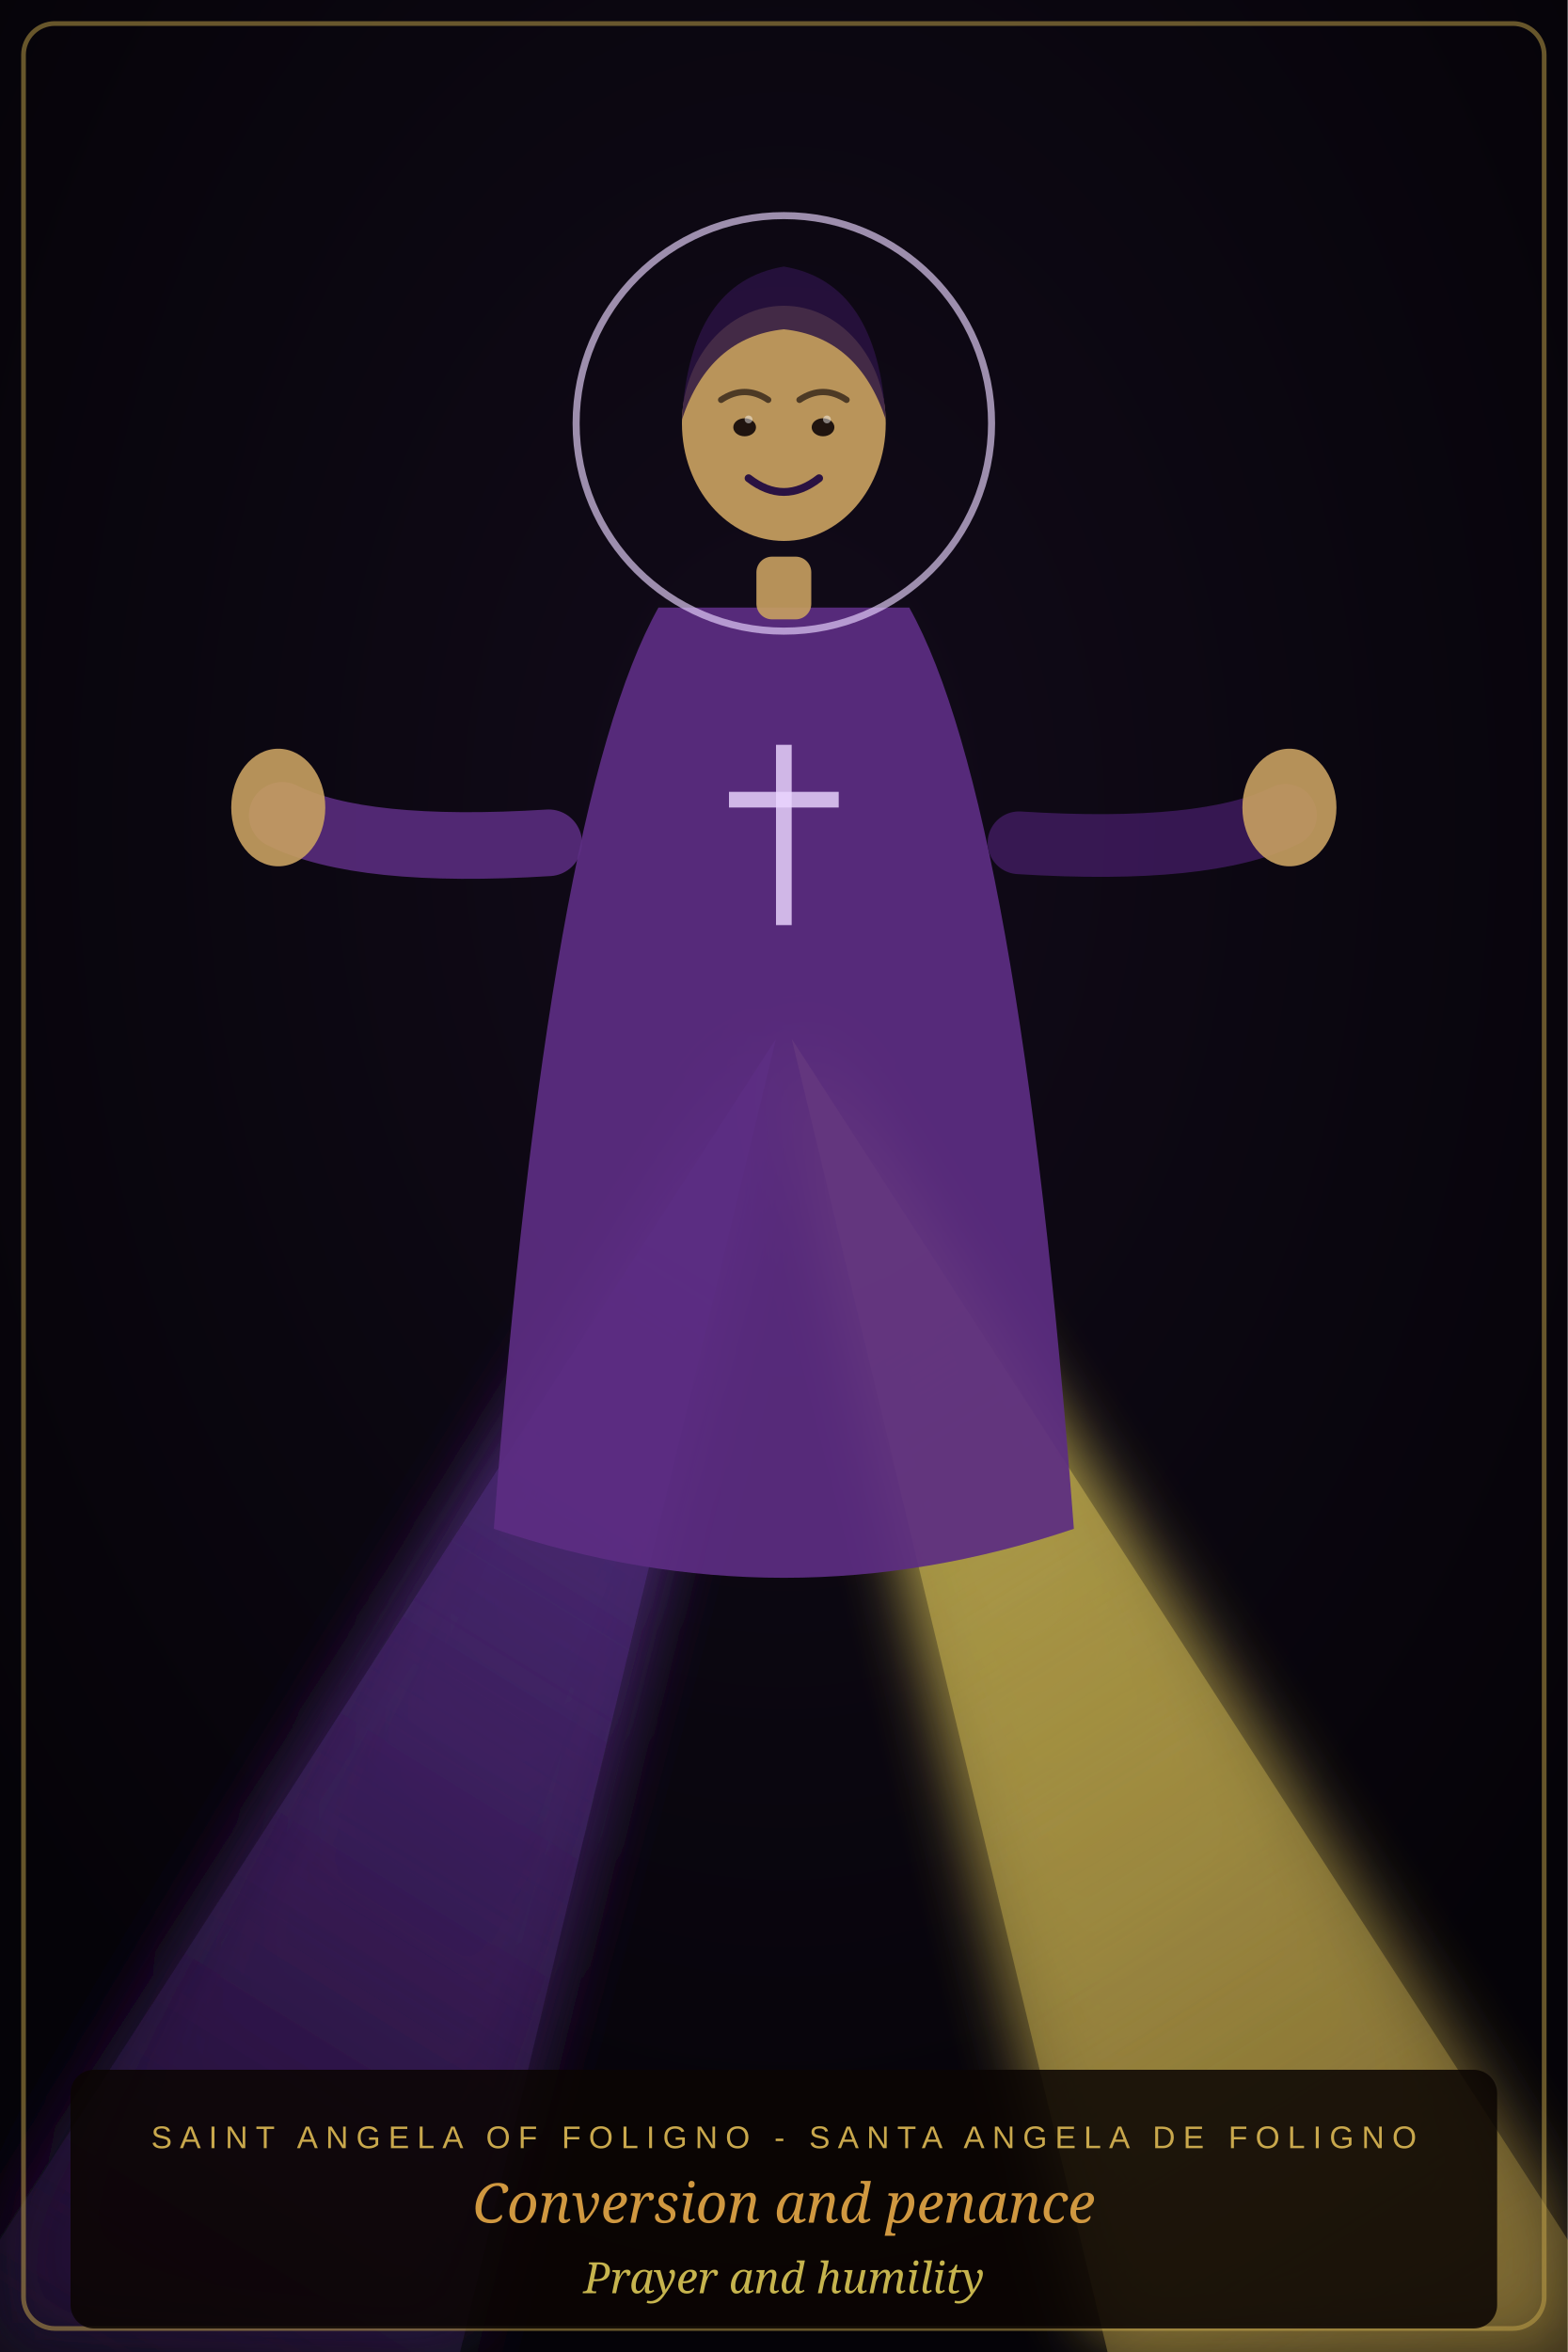
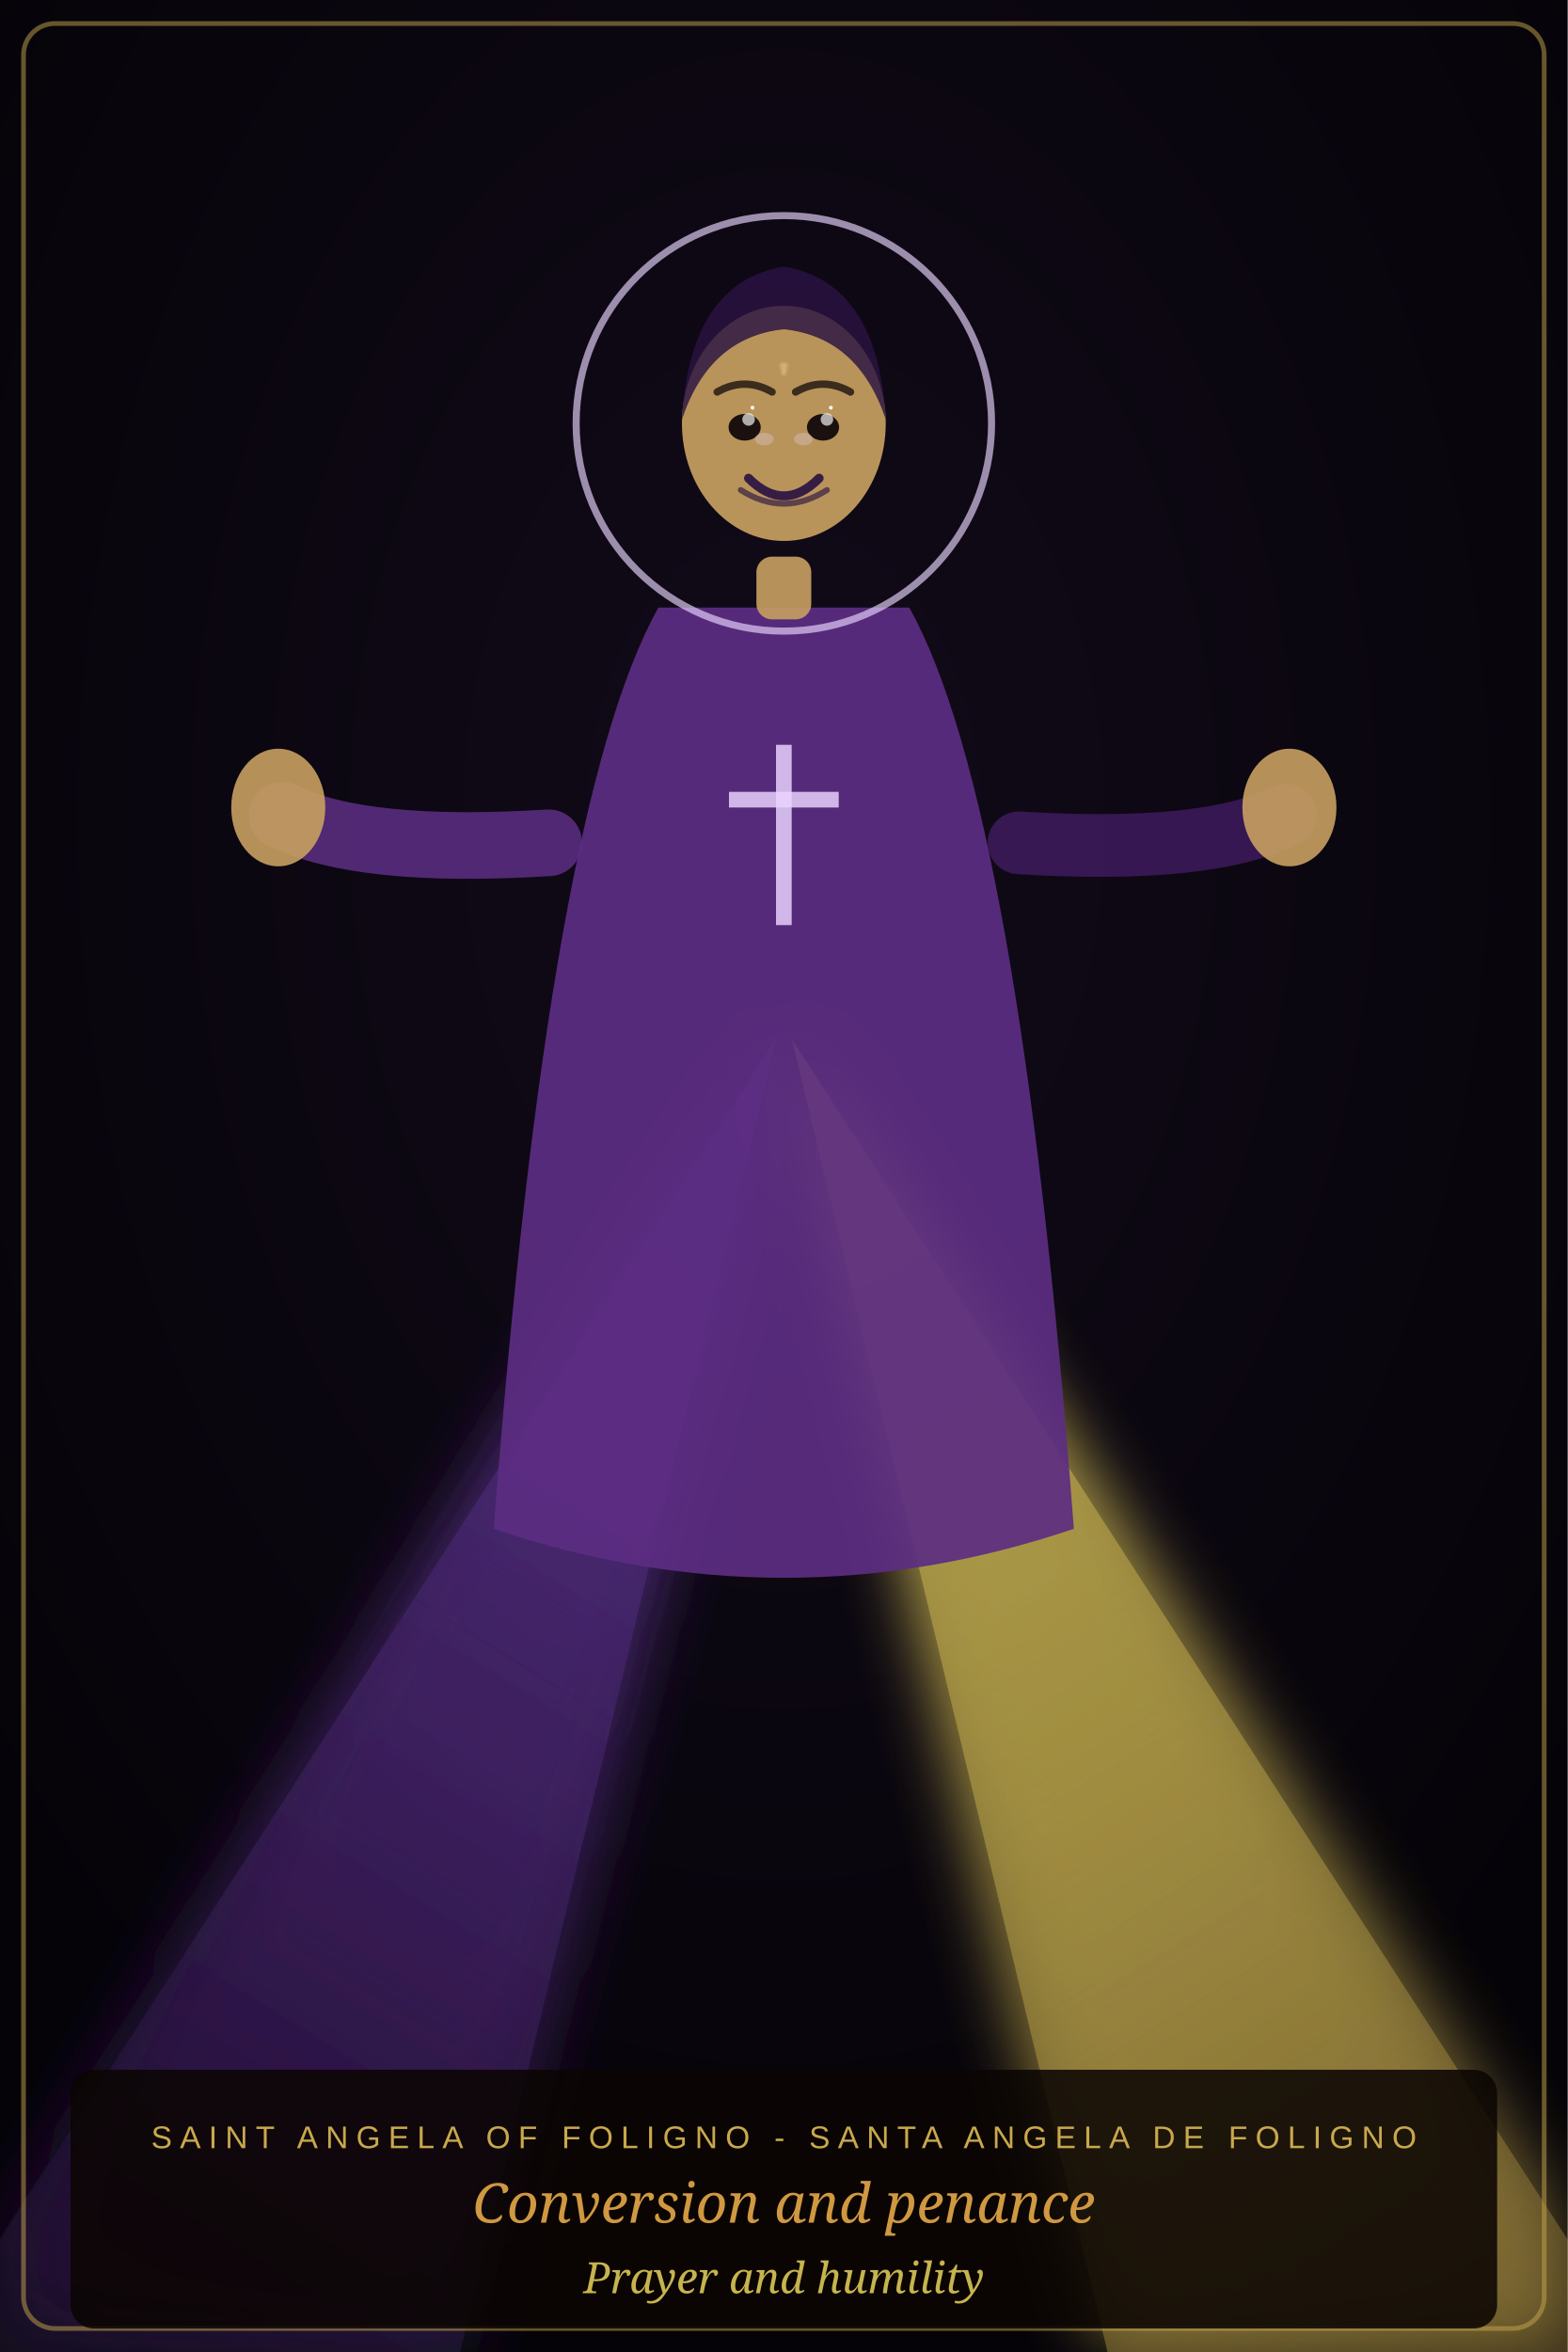
<svg xmlns="http://www.w3.org/2000/svg" viewBox="0 0 400 600">
  <defs>
+     <style>
+       @keyframes blink { 0%, 49%, 51%, 100% { opacity: 1; } 50% { opacity: 0.1; } }
+       @keyframes glow { 0%, 100% { filter: drop-shadow(0 0 2px rgba(232, 201, 122, 0.4)); } 50% { filter: drop-shadow(0 0 5px rgba(232, 201, 122, 0.8)); } }
+       @keyframes breathe { 0%, 100% { transform: scaleY(1); } 50% { transform: scaleY(1.02); } }
+       .eye-left { animation: blink 4.2s infinite; }
+       .eye-right { animation: blink 4.2s infinite 0.15s; }
+       .symbol { animation: glow 2.8s infinite; transform-origin: center; }
+       .body { animation: breathe 3.2s infinite; transform-origin: center 250px; }
+     </style>
    <radialGradient id="bg" cx="50%" cy="35%" r="65%">
      <stop offset="0%" stop-color="#120b1a" />
      <stop offset="100%" stop-color="#050308" />
    </radialGradient>
    <linearGradient id="r1" x1="50%" y1="0%" x2="10%" y2="100%">
      <stop offset="0%" stop-color="#6b3aa6" stop-opacity="1" />
      <stop offset="100%" stop-color="#2a1242" stop-opacity="0.42" />
    </linearGradient>
    <linearGradient id="r2" x1="50%" y1="0%" x2="90%" y2="100%">
      <stop offset="0%" stop-color="#f5e060" stop-opacity="1" />
      <stop offset="100%" stop-color="#c9a84c" stop-opacity="0.4" />
    </linearGradient>
    <filter id="gl">
      <feGaussianBlur stdDeviation="9" result="b" />
      <feMerge>
        <feMergeNode in="b" />
        <feMergeNode in="b" />
        <feMergeNode in="SourceGraphic" />
      </feMerge>
    </filter>
  </defs>
  <rect width="400" height="600" fill="url(#bg)" />
  <polygon points="198,265 -25,610 115,610" fill="url(#r1)" filter="url(#gl)" opacity="0.72" />
  <polygon points="202,265 425,610 285,610" fill="url(#r2)" filter="url(#gl)" opacity="0.70" />
  <path d="M168,155 Q140,205 126,390 Q200,415 274,390 Q260,205 232,155 Z" fill="#5c2d82" opacity="0.92" />
  <path d="M140,215 Q92,218 72,208" stroke="#5c2d82" stroke-width="17" fill="none" stroke-linecap="round" opacity="0.86" />
  <path d="M260,215 Q308,218 328,208" stroke="#3f1b5f" stroke-width="16" fill="none" stroke-linecap="round" opacity="0.82" />
  <ellipse cx="71" cy="206" rx="12" ry="15" fill="#c8a060" opacity="0.9" />
  <ellipse cx="329" cy="206" rx="12" ry="15" fill="#c8a060" opacity="0.9" />
  <line x1="200" y1="190" x2="200" y2="236" stroke="#ead6ff" stroke-width="4" opacity="0.82" />
  <line x1="186" y1="204" x2="214" y2="204" stroke="#ead6ff" stroke-width="4" opacity="0.82" />
  <rect x="193" y="142" width="14" height="16" rx="4" fill="#c8a060" opacity="0.9" />
  <ellipse cx="200" cy="108" rx="26" ry="30" fill="#c8a060" opacity="0.92" />
  <path d="M174,107 Q176,72 200,68 Q224,72 226,107 Q219,86 200,84 Q181,86 174,107 Z" fill="#2a1242" opacity="0.82" />
-   <path d="M184,102 Q190,98 196,102" fill="none" stroke="#120909" stroke-width="1.6" stroke-linecap="round" opacity="0.65" />
-   <path d="M204,102 Q210,98 216,102" fill="none" stroke="#120909" stroke-width="1.6" stroke-linecap="round" opacity="0.65" />
-   <ellipse cx="190" cy="109" rx="2.9" ry="2.3" fill="#120909" opacity="0.92" />
-   <ellipse cx="210" cy="109" rx="2.9" ry="2.3" fill="#120909" opacity="0.92" />
-   <circle cx="191" cy="107" r="1" fill="#ffffff" opacity="0.45" />
-   <circle cx="211" cy="107" r="1" fill="#ffffff" opacity="0.45" />
-   <path d="M191,122 Q200,129 209,122" fill="none" stroke="#2a1242" stroke-width="2" stroke-linecap="round" />
+   <path d="M183,100 Q190,96 197,100" fill="none" stroke="#120909" stroke-width="1.9" stroke-linecap="round" opacity="0.75" />
+   <path d="M203,100 Q210,96 217,100" fill="none" stroke="#120909" stroke-width="1.9" stroke-linecap="round" opacity="0.75" />
+   <ellipse cx="190" cy="109" rx="4.1" ry="3.4" fill="#120909" opacity="0.95" />
+   <ellipse cx="210" cy="109" rx="4.1" ry="3.4" fill="#120909" opacity="0.95" />
+   <circle class="eye-left" cx="191" cy="107" r="1.6" fill="#ffffff" opacity="0.65" />
+   <circle class="eye-right" cx="211" cy="107" r="1.6" fill="#ffffff" opacity="0.65" />
+   <ellipse cx="192" cy="104" r="0.7" ry="0.5" fill="#ffffff" opacity="0.88" />
+   <ellipse cx="212" cy="104" r="0.7" ry="0.5" fill="#ffffff" opacity="0.88" />
+   <path d="M191,122 Q200,131 209,122" fill="none" stroke="#2a1242" stroke-width="2.3" stroke-linecap="round" opacity="0.92" />
+   <path d="M189,125 Q200,132 211,125" fill="none" stroke="#2a1242" stroke-width="1.5" stroke-linecap="round" opacity="0.65" />
+   <ellipse cx="195" cy="112" rx="2.4" ry="1.6" fill="#ead6ff" opacity="0.28" />
+   <ellipse cx="205" cy="112" rx="2.4" ry="1.6" fill="#ead6ff" opacity="0.28" />
+   <g class="symbol" opacity="0.55" transform="translate(200,96)">
+     <path d="M-1,-3 Q0,-4 1,-3 L0.5,-0.5 Q0,0 -0.5,-0.5 Z" fill="#e8c97a" stroke="#d4a584" stroke-width="0.5" />
+   </g>
  <circle cx="200" cy="108" r="53" fill="none" stroke="#ead6ff" stroke-width="1.8" stroke-opacity="0.65" />
  <rect x="6" y="6" width="388" height="588" rx="8" fill="none" stroke="#c9a84c" stroke-width="1.2" stroke-opacity="0.5" />
  <rect x="18" y="528" width="364" height="66" rx="6" fill="#0a0502" opacity="0.86" />
  <text x="200" y="548" text-anchor="middle" font-family="Arial,sans-serif" font-size="8" fill="#c9a84c" letter-spacing="2">SAINT ANGELA OF FOLIGNO - SANTA ANGELA DE FOLIGNO</text>
  <text x="200" y="567" text-anchor="middle" font-family="Georgia,serif" font-size="14" fill="#d09840" font-style="italic">Conversion and penance</text>
  <text x="200" y="585" text-anchor="middle" font-family="Georgia,serif" font-size="11" fill="#f5e060" font-style="italic" opacity="0.8">Prayer and humility</text>
</svg>
